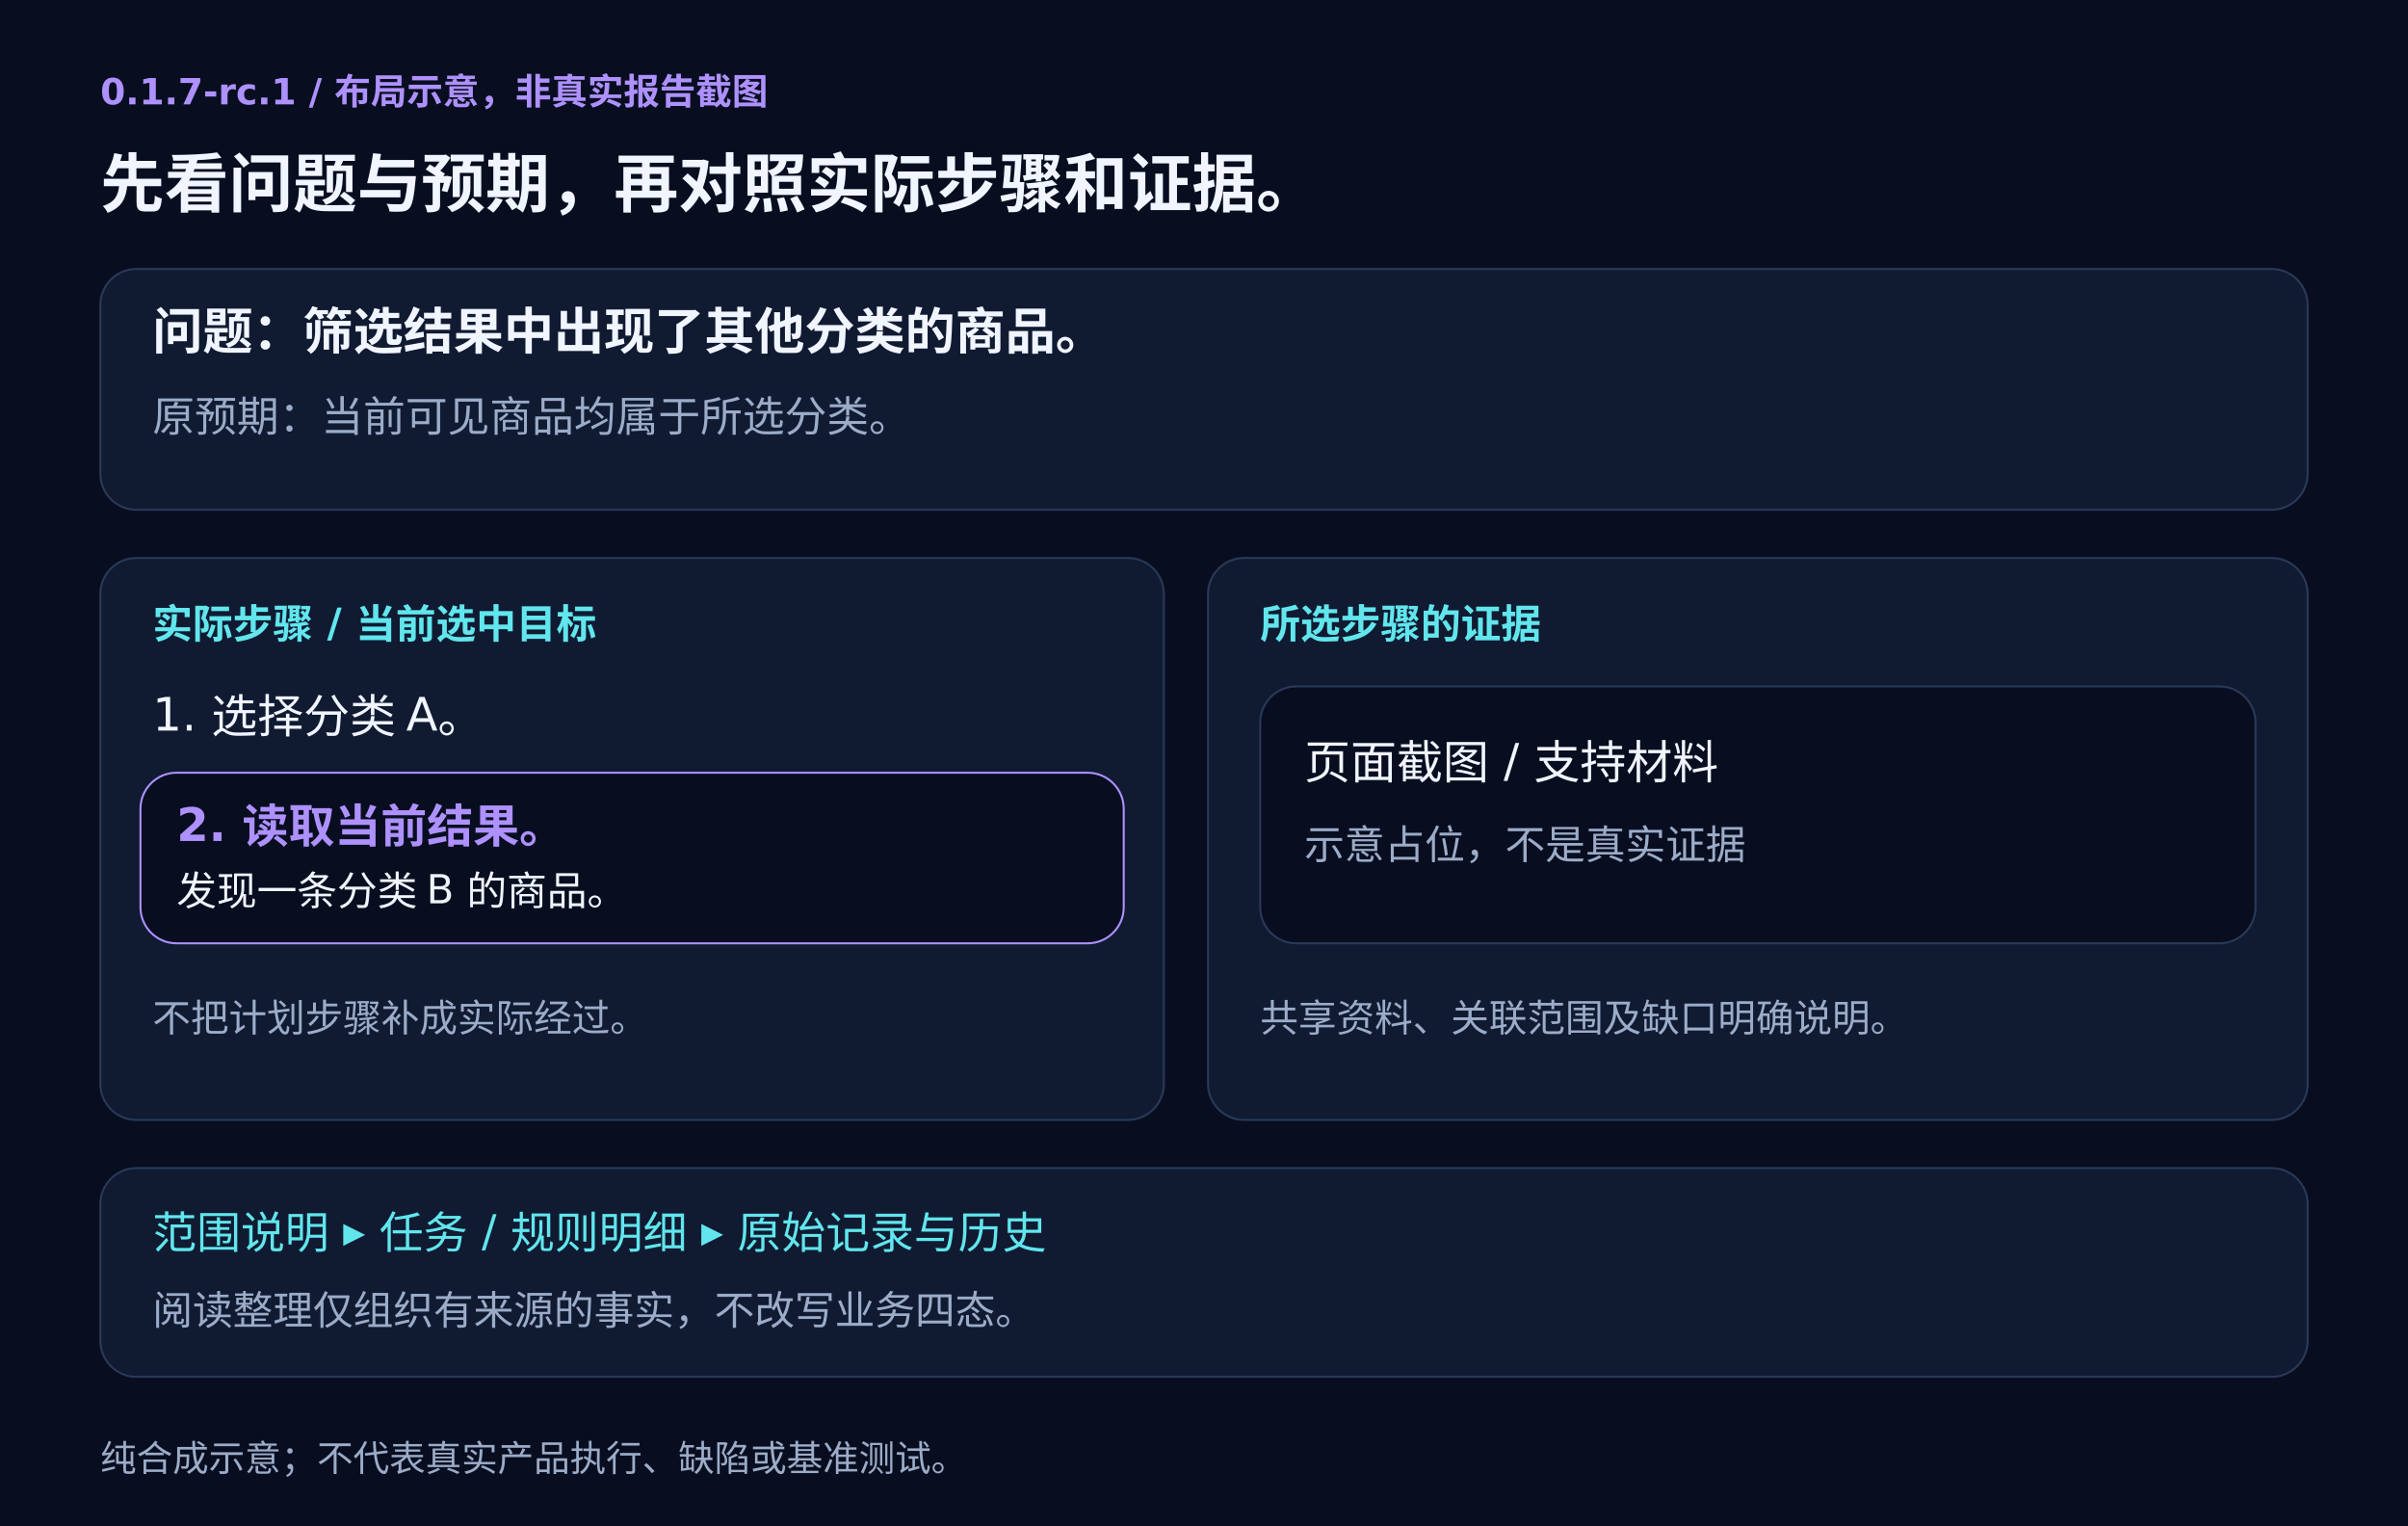
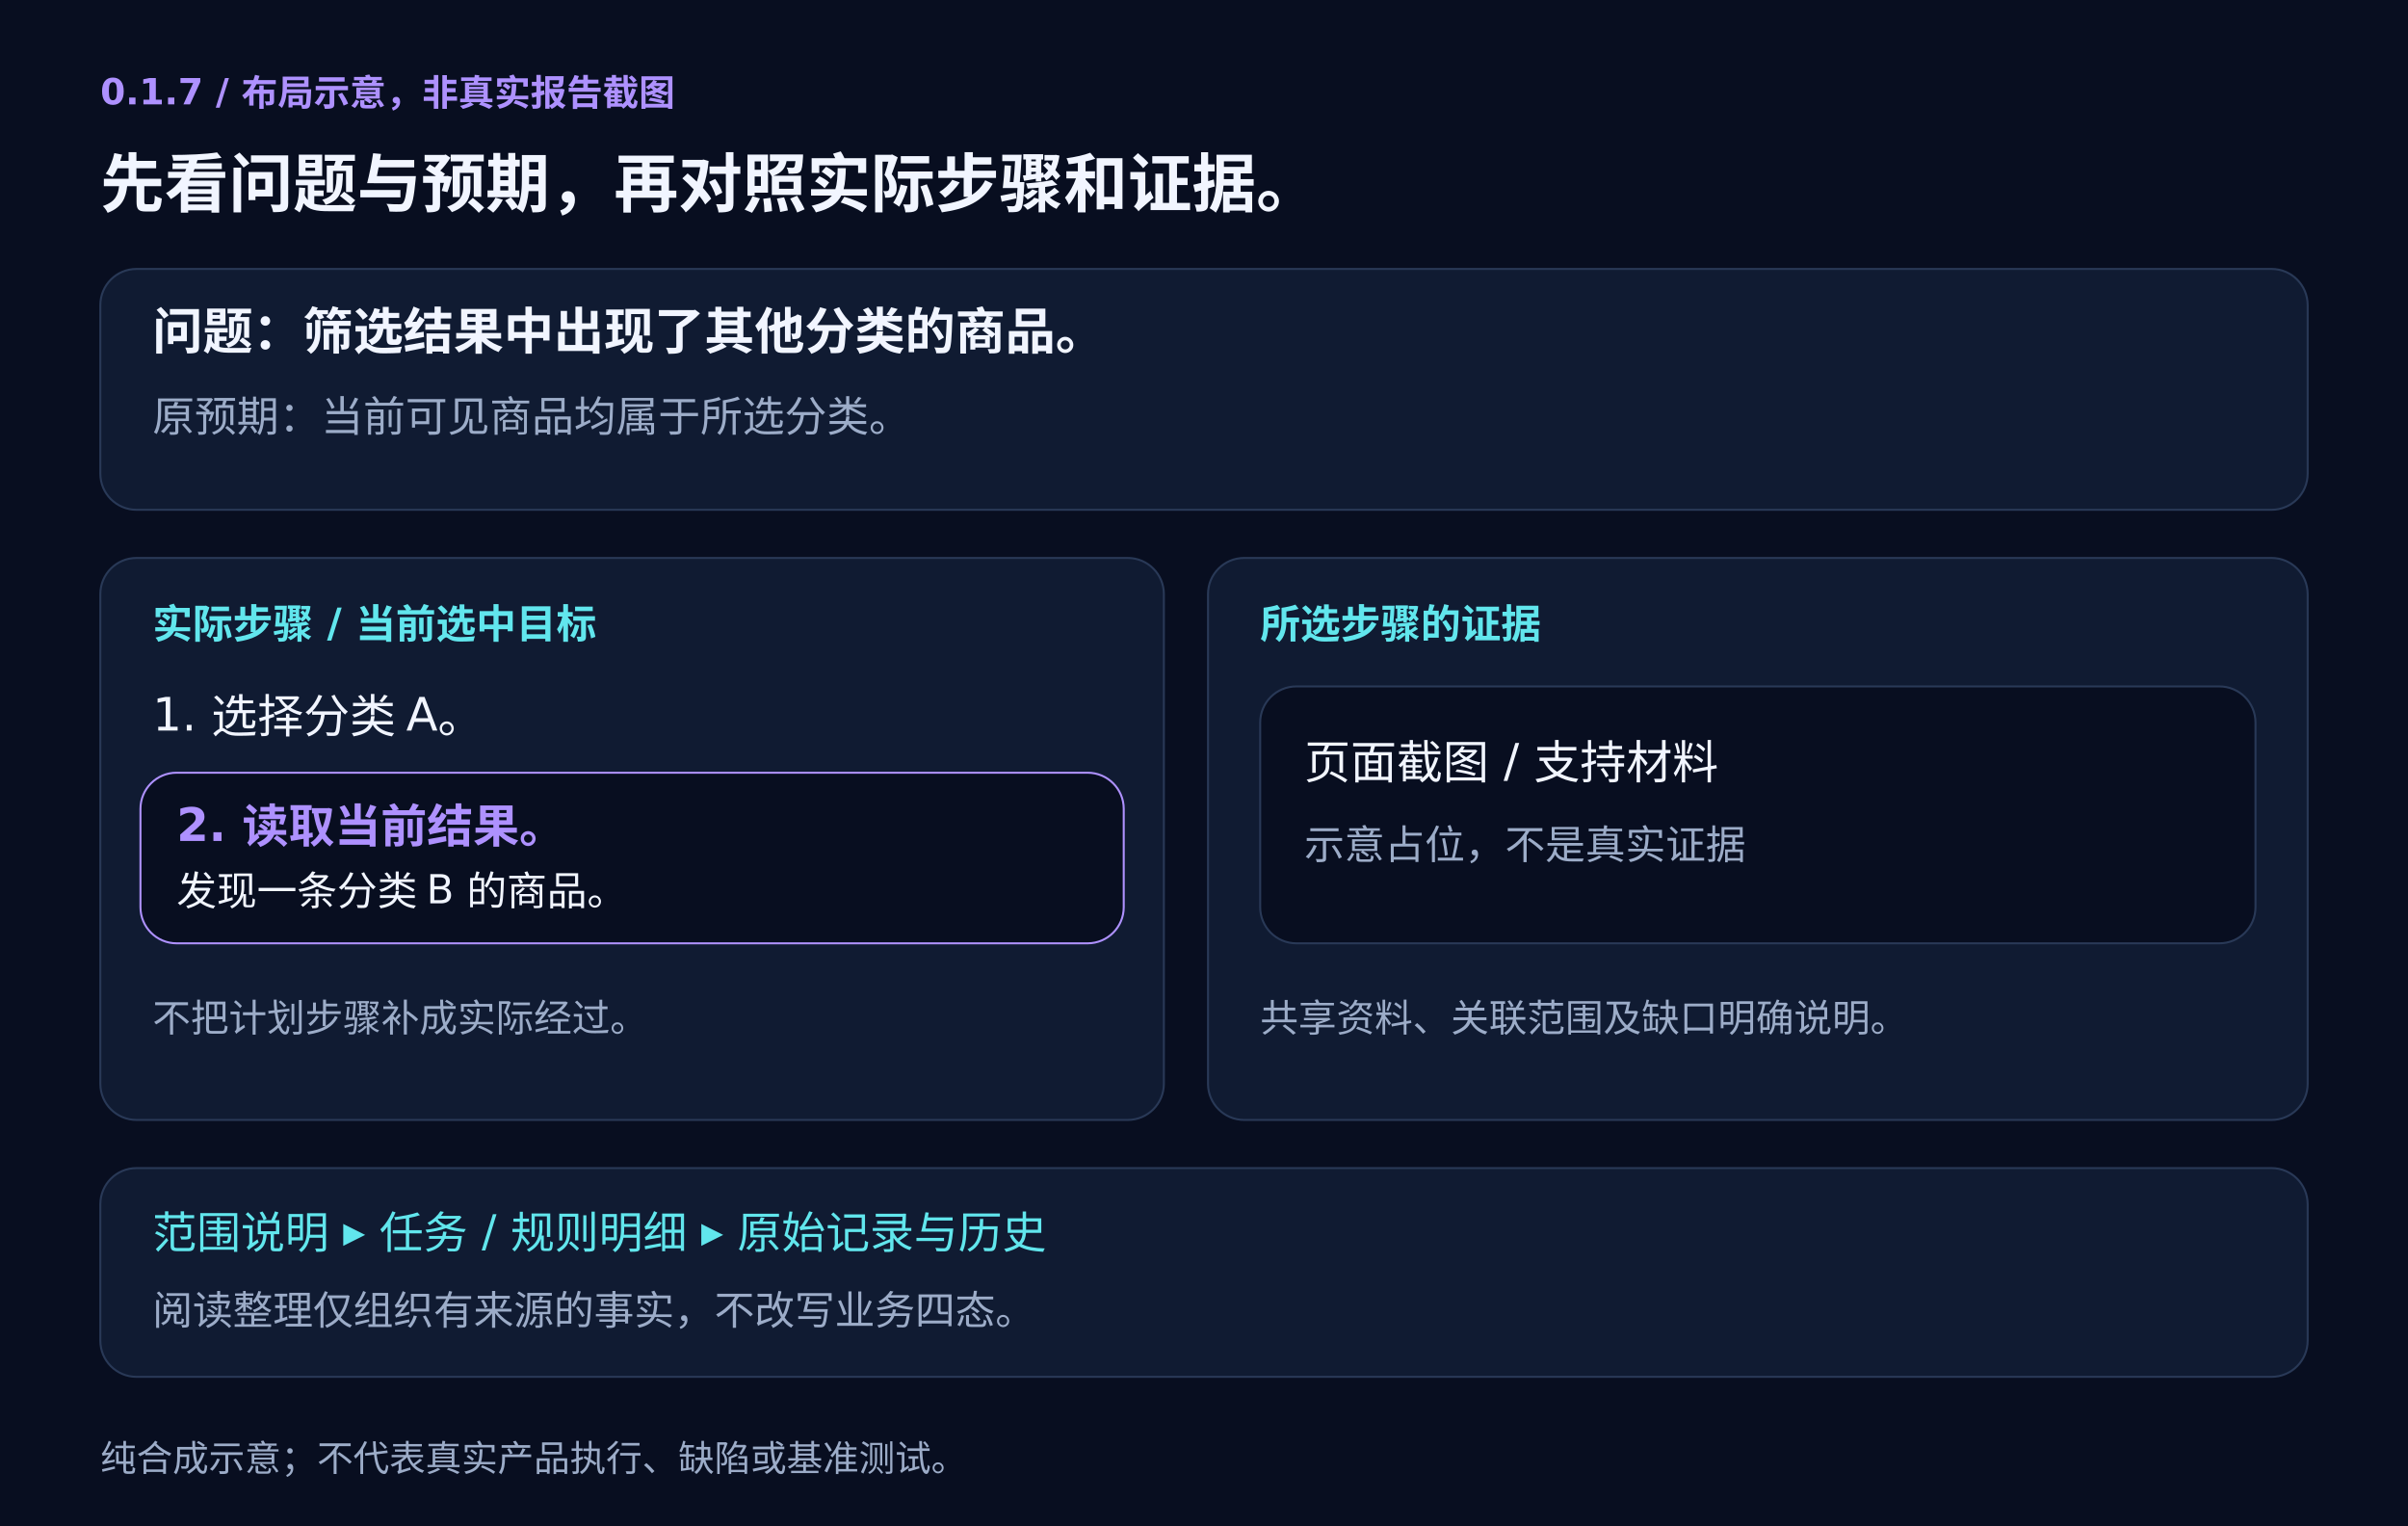
<svg xmlns="http://www.w3.org/2000/svg" width="1200" height="760" viewBox="0 0 1200 760" role="img" aria-label="方案 B 报告阅读 — 能力示意">
  <defs>
    <linearGradient id="g">
      <stop stop-color="#61e6ed" />
      <stop offset="1" stop-color="#ae91ff" />
    </linearGradient>
    <marker id="arrow" markerWidth="8" markerHeight="8" refX="7" refY="4" orient="auto">
      <path d="M0,0 L8,4 L0,8" fill="#61e6ed" />
    </marker>
  </defs>
  <g font-family="DejaVu Sans, Noto Sans CJK SC, sans-serif">
    <rect x="0" y="0" width="1200" height="760" rx="0" fill="#080e20" stroke="#080e20" />
    <path d="M0,2 H1200" stroke="url(#g)" stroke-width="4" />
-     <text x="50" y="52" font-size="18" fill="#ae91ff" font-weight="700">0.1.7-rc.1 / 布局示意，非真实报告截图</text>
+     <text x="50" y="52" font-size="18" fill="#ae91ff" font-weight="700">0.1.7 / 布局示意，非真实报告截图</text>
    <text x="50" y="103" font-size="32" fill="#f1f5ff" font-weight="700">先看问题与预期，再对照实际步骤和证据。</text>
    <rect x="50" y="134" width="1100" height="120" rx="18" fill="#101b32" stroke="#293957" />
    <text x="76" y="174" font-size="25" fill="#f1f5ff" font-weight="700">问题：筛选结果中出现了其他分类的商品。</text>
    <text x="76" y="215" font-size="21" fill="#9cacc8" font-weight="400">原预期：当前可见商品均属于所选分类。</text>
    <rect x="50" y="278" width="530" height="280" rx="18" fill="#101b32" stroke="#293957" />
    <rect x="602" y="278" width="548" height="280" rx="18" fill="#101b32" stroke="#293957" />
    <text x="76" y="318" font-size="20" fill="#61e6ed" font-weight="700">实际步骤 / 当前选中目标</text>
    <text x="76" y="364" font-size="23" fill="#f1f5ff" font-weight="400">1. 选择分类 A。</text>
    <rect x="70" y="385" width="490" height="85" rx="18" fill="#080e20" stroke="#ae91ff" />
    <text x="88" y="419" font-size="23" fill="#ae91ff" font-weight="700">2. 读取当前结果。</text>
    <text x="88" y="451" font-size="20" fill="#f1f5ff" font-weight="400">发现一条分类 B 的商品。</text>
    <text x="76" y="514" font-size="19" fill="#9cacc8" font-weight="400">不把计划步骤补成实际经过。</text>
    <text x="628" y="318" font-size="20" fill="#61e6ed" font-weight="700">所选步骤的证据</text>
    <rect x="628" y="342" width="496" height="128" rx="18" fill="#080e20" stroke="#293957" />
    <text x="650" y="388" font-size="23" fill="#f1f5ff" font-weight="400">页面截图 / 支持材料</text>
    <text x="650" y="428" font-size="20" fill="#9cacc8" font-weight="400">示意占位，不是真实证据</text>
    <text x="628" y="514" font-size="19" fill="#9cacc8" font-weight="400">共享资料、关联范围及缺口明确说明。</text>
    <rect x="50" y="582" width="1100" height="104" rx="18" fill="#101b32" stroke="#293957" />
    <text x="76" y="622" font-size="22" fill="#61e6ed" font-weight="400">范围说明 ▸ 任务 / 规则明细 ▸ 原始记录与历史</text>
    <text x="76" y="660" font-size="20" fill="#9cacc8" font-weight="400">阅读整理仅组织有来源的事实，不改写业务四态。</text>
    <text x="50" y="733" font-size="18" fill="#9cacc8" font-weight="400">纯合成示意；不代表真实产品执行、缺陷或基准测试。</text>
  </g>
</svg>
